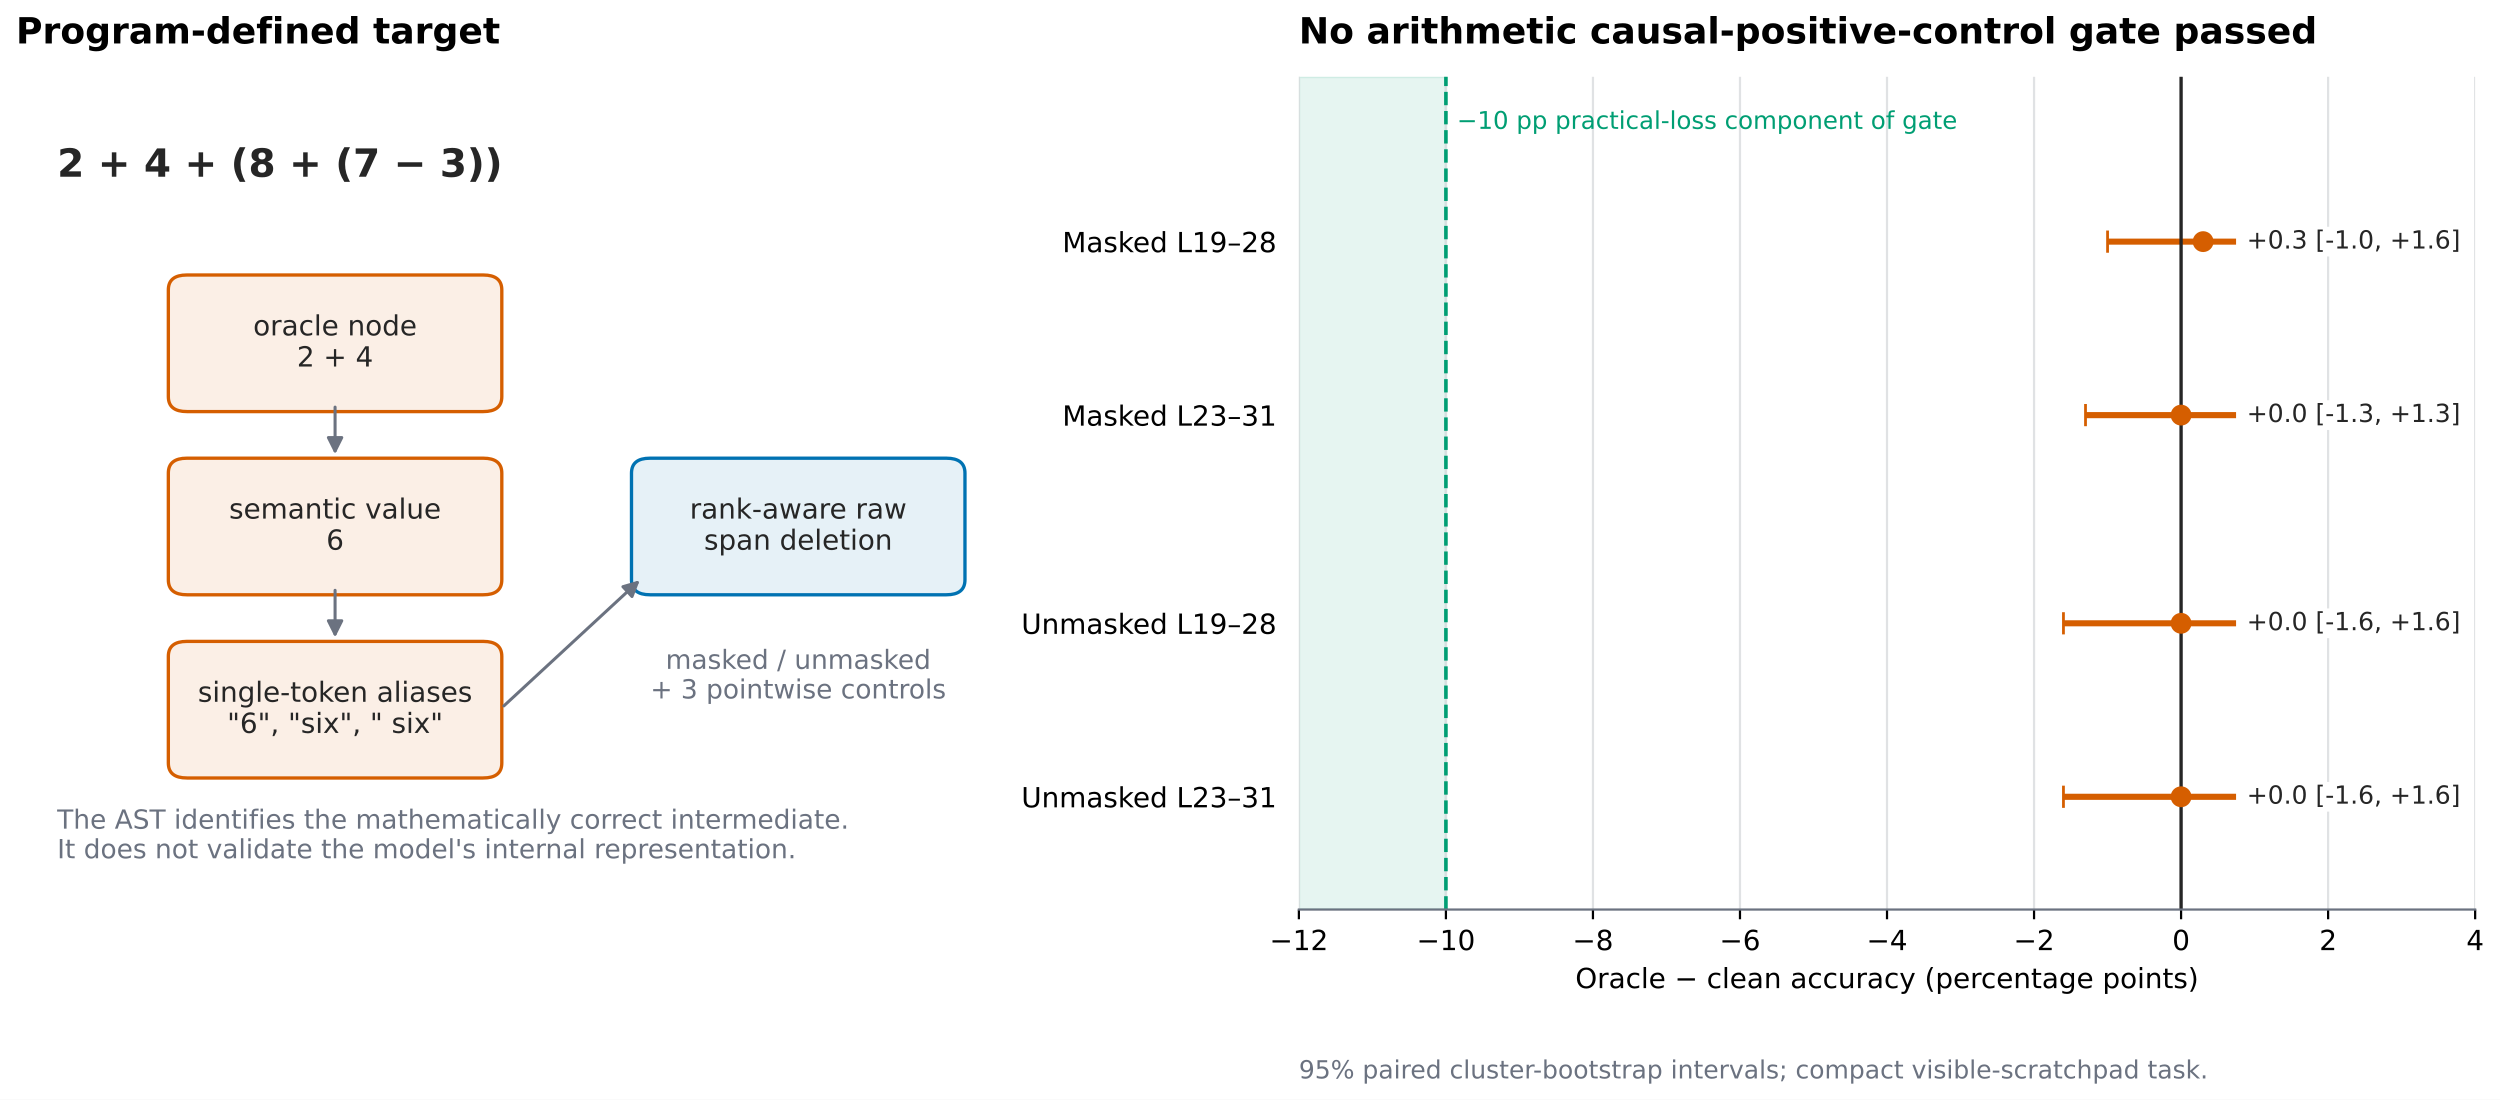
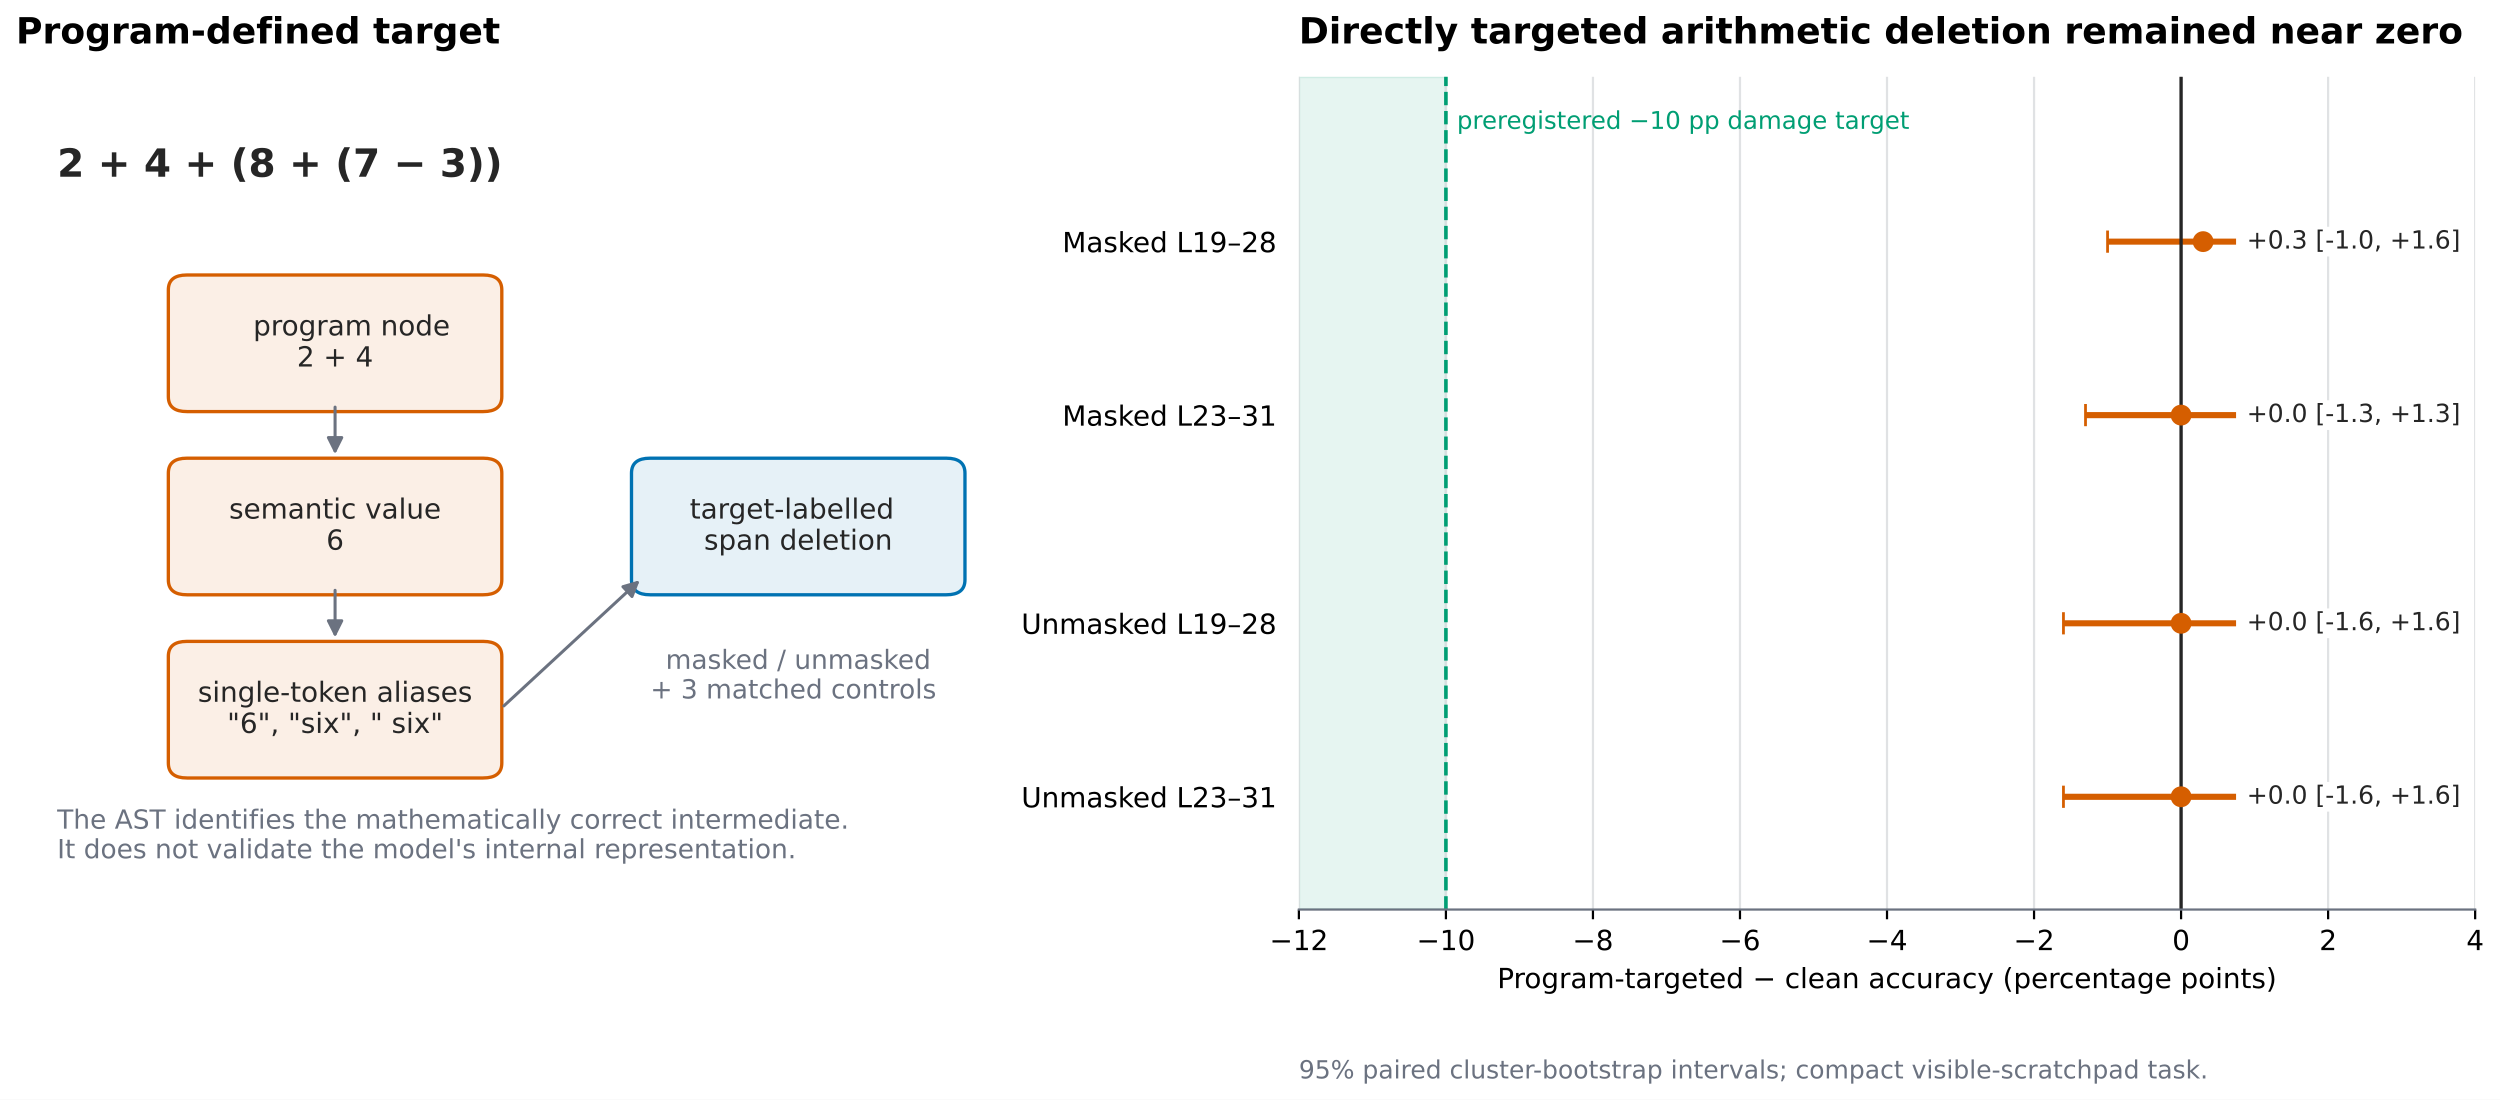
<svg xmlns="http://www.w3.org/2000/svg" xmlns:xlink="http://www.w3.org/1999/xlink" width="899.437pt" height="395.627pt" viewBox="0 0 899.437 395.627" version="1.1">
  <defs>
    <style type="text/css">*{stroke-linejoin: round; stroke-linecap: butt}</style>
  </defs>
  <g id="figure_1">
    <g id="patch_1">
      <path d="M 0 395.627  L 899.437 395.627  L 899.437 0  L 0 0  z " style="fill: #ffffff" />
    </g>
    <g id="axes_1">
      <g id="patch_2">
        <path d="M 67.229 148.074  L 173.873 148.074  Q 180.538 148.074 180.538 142.681  L 180.538 104.334  Q 180.538 98.941 173.873 98.941  L 67.229 98.941  Q 60.563 98.941 60.563 104.334  L 60.563 142.681  Q 60.563 148.074 67.229 148.074  z " clip-path="url(#pd5954add19)" style="fill: #d55e00; fill-opacity: 0.1; stroke: #d55e00; stroke-width: 1.2; stroke-linejoin: miter" />
      </g>
      <g id="patch_3">
        <path d="M 67.229 213.984  L 173.873 213.984  Q 180.538 213.984 180.538 208.592  L 180.538 170.244  Q 180.538 164.851 173.873 164.851  L 67.229 164.851  Q 60.563 164.851 60.563 170.244  L 60.563 208.592  Q 60.563 213.984 67.229 213.984  z " clip-path="url(#pd5954add19)" style="fill: #d55e00; fill-opacity: 0.1; stroke: #d55e00; stroke-width: 1.2; stroke-linejoin: miter" />
      </g>
      <g id="patch_4">
        <path d="M 67.229 279.894  L 173.873 279.894  Q 180.538 279.894 180.538 274.502  L 180.538 236.154  Q 180.538 230.761 173.873 230.761  L 67.229 230.761  Q 60.563 230.761 60.563 236.154  L 60.563 274.502  Q 60.563 279.894 67.229 279.894  z " clip-path="url(#pd5954add19)" style="fill: #d55e00; fill-opacity: 0.1; stroke: #d55e00; stroke-width: 1.2; stroke-linejoin: miter" />
      </g>
      <g id="patch_5">
        <path d="M 233.861 213.984  L 340.505 213.984  Q 347.17 213.984 347.17 208.592  L 347.17 170.244  Q 347.17 164.851 340.505 164.851  L 233.861 164.851  Q 227.195 164.851 227.195 170.244  L 227.195 208.592  Q 227.195 213.984 233.861 213.984  z " clip-path="url(#pd5954add19)" style="fill: #0072b2; fill-opacity: 0.1; stroke: #0072b2; stroke-width: 1.2; stroke-linejoin: miter" />
      </g>
      <g id="patch_6">
        <path d="M 120.551 146.478  Q 120.551 154.966 120.551 162.224  " clip-path="url(#pd5954add19)" style="fill: none; stroke: #6b7280; stroke-width: 1.1; stroke-linecap: round" />
        <path d="M 122.951 157.424  L 120.551 162.224  L 118.151 157.424  z " clip-path="url(#pd5954add19)" style="fill: #6b7280; stroke: #6b7280; stroke-width: 1.1; stroke-linecap: round" />
      </g>
      <g id="patch_7">
        <path d="M 120.551 212.388  Q 120.551 220.876 120.551 228.134  " clip-path="url(#pd5954add19)" style="fill: none; stroke: #6b7280; stroke-width: 1.1; stroke-linecap: round" />
        <path d="M 122.951 223.334  L 120.551 228.134  L 118.151 223.334  z " clip-path="url(#pd5954add19)" style="fill: #6b7280; stroke: #6b7280; stroke-width: 1.1; stroke-linecap: round" />
      </g>
      <g id="patch_8">
        <path d="M 181.269 253.967  Q 205.721 231.358 229.269 209.584  " clip-path="url(#pd5954add19)" style="fill: none; stroke: #6b7280; stroke-width: 1.1; stroke-linecap: round" />
        <path d="M 224.116 211.081  L 229.269 209.584  L 227.374 214.605  z " clip-path="url(#pd5954add19)" style="fill: #6b7280; stroke: #6b7280; stroke-width: 1.1; stroke-linecap: round" />
      </g>
      <g id="text_1">
        <text style="fill: #262626; font: 600 14px 'DejaVu Sans'; text-anchor: start" x="20.572" y="63.589" transform="rotate(-0 20.57172 63.58901)">2 + 4 + (8 + (7 − 3))</text>
      </g>
      <g id="text_2">
-         <text style="fill: #262626; font: 10px 'DejaVu Sans'" transform="translate(91.08914 120.6679)">oracle node</text>
+         <text style="fill: #262626; font: 10px 'DejaVu Sans'" transform="translate(91.08914 120.6679)">program node</text>
        <text style="fill: #262626; font: 10px 'DejaVu Sans'" transform="translate(106.8204 131.8657)">2 + 4</text>
      </g>
      <g id="text_3">
        <text style="fill: #262626; font: 10px 'DejaVu Sans'" transform="translate(82.42117 186.5781)">semantic value</text>
        <text style="fill: #262626; font: 10px 'DejaVu Sans'" transform="translate(117.3696 197.7759)">6</text>
      </g>
      <g id="text_4">
        <text style="fill: #262626; font: 10px 'DejaVu Sans'" transform="translate(71.18445 252.4884)">single-token aliases</text>
        <text style="fill: #262626; font: 10px 'DejaVu Sans'" transform="translate(81.71805 263.6862)">"6", "six", " six"</text>
      </g>
      <g id="text_5">
-         <text style="fill: #262626; font: 10px 'DejaVu Sans'" transform="translate(248.1609 186.5781)">rank-aware raw</text>
+         <text style="fill: #262626; font: 10px 'DejaVu Sans'" transform="translate(248.1609 186.5781)">target-labelled</text>
        <text style="fill: #262626; font: 10px 'DejaVu Sans'" transform="translate(253.2882 197.7759)">span deletion</text>
      </g>
      <g id="text_6">
        <text style="fill: #6b7280; font: 9.5px 'DejaVu Sans'" transform="translate(239.4853 240.6467)">masked / unmasked</text>
-         <text style="fill: #6b7280; font: 9.5px 'DejaVu Sans'" transform="translate(233.9991 251.2846)">+ 3 pointwise controls</text>
+         <text style="fill: #6b7280; font: 9.5px 'DejaVu Sans'" transform="translate(233.9991 251.2846)">+ 3 matched controls</text>
      </g>
      <g id="text_7">
        <text style="fill: #6b7280; font: 9.5px 'DejaVu Sans'" transform="translate(20.57172 298.1388)">The AST identifies the mathematically correct intermediate.</text>
        <text style="fill: #6b7280; font: 9.5px 'DejaVu Sans'" transform="translate(20.57172 308.7767)">It does not validate the model's internal representation.</text>
      </g>
      <g id="text_8">
        <text style="font: 700 13px 'DejaVu Sans'; text-anchor: start" x="5.76" y="15.638" transform="rotate(-0 5.76 15.63797)">Program-defined target</text>
      </g>
    </g>
    <g id="axes_2">
      <g id="patch_9">
        <path d="M 467.304 327.23  L 890.496 327.23  L 890.496 27.638  L 467.304 27.638  z " style="fill: #ffffff" />
      </g>
      <g id="patch_10">
        <path d="M 467.304 327.23  L 520.203 327.23  L 520.203 27.638  L 467.304 27.638  z " clip-path="url(#pde4b9b4760)" style="fill: #009e73; fill-opacity: 0.1; stroke: #009e73; stroke-opacity: 0.1; stroke-linejoin: miter" />
      </g>
      <g id="matplotlib.axis_1">
        <g id="xtick_1">
          <g id="line2d_1">
            <path d="M 467.304 327.23  L 467.304 27.638  " clip-path="url(#pde4b9b4760)" style="fill: none; stroke: #d8dadd; stroke-opacity: 0.8; stroke-width: 0.8; stroke-linecap: square" />
          </g>
          <g id="line2d_2">
            <defs>
              <path id="mb55f3551c3" d="M 0 0  L 0 3.5  " style="stroke: #000000; stroke-width: 0.8" />
            </defs>
            <g>
              <use xlink:href="#mb55f3551c3" x="467.304" y="327.23" style="stroke: #000000; stroke-width: 0.8" />
            </g>
          </g>
          <g id="text_9">
            <text style="font: 10px 'DejaVu Sans'; text-anchor: middle" x="467.304" y="341.828" transform="rotate(-0 467.3039 341.8284)">−12</text>
          </g>
        </g>
        <g id="xtick_2">
          <g id="line2d_3">
            <path d="M 520.203 327.23  L 520.203 27.638  " clip-path="url(#pde4b9b4760)" style="fill: none; stroke: #d8dadd; stroke-opacity: 0.8; stroke-width: 0.8; stroke-linecap: square" />
          </g>
          <g id="line2d_4">
            <g>
              <use xlink:href="#mb55f3551c3" x="520.203" y="327.23" style="stroke: #000000; stroke-width: 0.8" />
            </g>
          </g>
          <g id="text_10">
            <text style="font: 10px 'DejaVu Sans'; text-anchor: middle" x="520.203" y="341.828" transform="rotate(-0 520.2029 341.8284)">−10</text>
          </g>
        </g>
        <g id="xtick_3">
          <g id="line2d_5">
            <path d="M 573.102 327.23  L 573.102 27.638  " clip-path="url(#pde4b9b4760)" style="fill: none; stroke: #d8dadd; stroke-opacity: 0.8; stroke-width: 0.8; stroke-linecap: square" />
          </g>
          <g id="line2d_6">
            <g>
              <use xlink:href="#mb55f3551c3" x="573.102" y="327.23" style="stroke: #000000; stroke-width: 0.8" />
            </g>
          </g>
          <g id="text_11">
            <text style="font: 10px 'DejaVu Sans'; text-anchor: middle" x="573.102" y="341.828" transform="rotate(-0 573.1019 341.8284)">−8</text>
          </g>
        </g>
        <g id="xtick_4">
          <g id="line2d_7">
            <path d="M 626.001 327.23  L 626.001 27.638  " clip-path="url(#pde4b9b4760)" style="fill: none; stroke: #d8dadd; stroke-opacity: 0.8; stroke-width: 0.8; stroke-linecap: square" />
          </g>
          <g id="line2d_8">
            <g>
              <use xlink:href="#mb55f3551c3" x="626.001" y="327.23" style="stroke: #000000; stroke-width: 0.8" />
            </g>
          </g>
          <g id="text_12">
            <text style="font: 10px 'DejaVu Sans'; text-anchor: middle" x="626.001" y="341.828" transform="rotate(-0 626.0009 341.8284)">−6</text>
          </g>
        </g>
        <g id="xtick_5">
          <g id="line2d_9">
            <path d="M 678.9 327.23  L 678.9 27.638  " clip-path="url(#pde4b9b4760)" style="fill: none; stroke: #d8dadd; stroke-opacity: 0.8; stroke-width: 0.8; stroke-linecap: square" />
          </g>
          <g id="line2d_10">
            <g>
              <use xlink:href="#mb55f3551c3" x="678.9" y="327.23" style="stroke: #000000; stroke-width: 0.8" />
            </g>
          </g>
          <g id="text_13">
            <text style="font: 10px 'DejaVu Sans'; text-anchor: middle" x="678.9" y="341.828" transform="rotate(-0 678.8999 341.8284)">−4</text>
          </g>
        </g>
        <g id="xtick_6">
          <g id="line2d_11">
            <path d="M 731.799 327.23  L 731.799 27.638  " clip-path="url(#pde4b9b4760)" style="fill: none; stroke: #d8dadd; stroke-opacity: 0.8; stroke-width: 0.8; stroke-linecap: square" />
          </g>
          <g id="line2d_12">
            <g>
              <use xlink:href="#mb55f3551c3" x="731.799" y="327.23" style="stroke: #000000; stroke-width: 0.8" />
            </g>
          </g>
          <g id="text_14">
            <text style="font: 10px 'DejaVu Sans'; text-anchor: middle" x="731.799" y="341.828" transform="rotate(-0 731.799 341.8284)">−2</text>
          </g>
        </g>
        <g id="xtick_7">
          <g id="line2d_13">
            <path d="M 784.698 327.23  L 784.698 27.638  " clip-path="url(#pde4b9b4760)" style="fill: none; stroke: #d8dadd; stroke-opacity: 0.8; stroke-width: 0.8; stroke-linecap: square" />
          </g>
          <g id="line2d_14">
            <g>
              <use xlink:href="#mb55f3551c3" x="784.698" y="327.23" style="stroke: #000000; stroke-width: 0.8" />
            </g>
          </g>
          <g id="text_15">
            <text style="font: 10px 'DejaVu Sans'; text-anchor: middle" x="784.698" y="341.828" transform="rotate(-0 784.698 341.8284)">0</text>
          </g>
        </g>
        <g id="xtick_8">
          <g id="line2d_15">
            <path d="M 837.597 327.23  L 837.597 27.638  " clip-path="url(#pde4b9b4760)" style="fill: none; stroke: #d8dadd; stroke-opacity: 0.8; stroke-width: 0.8; stroke-linecap: square" />
          </g>
          <g id="line2d_16">
            <g>
              <use xlink:href="#mb55f3551c3" x="837.597" y="327.23" style="stroke: #000000; stroke-width: 0.8" />
            </g>
          </g>
          <g id="text_16">
            <text style="font: 10px 'DejaVu Sans'; text-anchor: middle" x="837.597" y="341.828" transform="rotate(-0 837.597 341.8284)">2</text>
          </g>
        </g>
        <g id="xtick_9">
          <g id="line2d_17">
            <path d="M 890.496 327.23  L 890.496 27.638  " clip-path="url(#pde4b9b4760)" style="fill: none; stroke: #d8dadd; stroke-opacity: 0.8; stroke-width: 0.8; stroke-linecap: square" />
          </g>
          <g id="line2d_18">
            <g>
              <use xlink:href="#mb55f3551c3" x="890.496" y="327.23" style="stroke: #000000; stroke-width: 0.8" />
            </g>
          </g>
          <g id="text_17">
            <text style="font: 10px 'DejaVu Sans'; text-anchor: middle" x="890.496" y="341.828" transform="rotate(-0 890.496 341.8284)">4</text>
          </g>
        </g>
        <g id="text_18">
-           <text style="font: 10px 'DejaVu Sans'; text-anchor: middle" x="678.9" y="355.507" transform="rotate(-0 678.8999 355.5065)">Oracle − clean accuracy (percentage points)</text>
+           <text style="font: 10px 'DejaVu Sans'; text-anchor: middle" x="678.9" y="355.507" transform="rotate(-0 678.8999 355.5065)">Program-targeted − clean accuracy (percentage points)</text>
        </g>
      </g>
      <g id="matplotlib.axis_2">
        <g id="ytick_1">
          <g id="line2d_19" />
          <g id="text_19">
            <text style="font: 10px 'DejaVu Sans'; text-anchor: end" x="459.304" y="90.731" transform="rotate(-0 459.3039 90.73144)">Masked L19–28</text>
          </g>
        </g>
        <g id="ytick_2">
          <g id="line2d_20" />
          <g id="text_20">
            <text style="font: 10px 'DejaVu Sans'; text-anchor: end" x="459.304" y="153.146" transform="rotate(-0 459.3039 153.1464)">Masked L23–31</text>
          </g>
        </g>
        <g id="ytick_3">
          <g id="line2d_21" />
          <g id="text_21">
            <text style="font: 10px 'DejaVu Sans'; text-anchor: end" x="459.304" y="228.044" transform="rotate(-0 459.3039 228.0444)">Unmasked L19–28</text>
          </g>
        </g>
        <g id="ytick_4">
          <g id="line2d_22" />
          <g id="text_22">
            <text style="font: 10px 'DejaVu Sans'; text-anchor: end" x="459.304" y="290.459" transform="rotate(-0 459.3039 290.4594)">Unmasked L23–31</text>
          </g>
        </g>
      </g>
      <g id="LineCollection_1">
        <path d="M 758.248 86.932  L 827.017 86.932  " clip-path="url(#pde4b9b4760)" style="fill: none; stroke: #d55e00; stroke-width: 2.2" />
      </g>
      <g id="line2d_23">
        <defs>
          <path id="ma60ccce8c5" d="M 0 4  L 0 -4  " style="stroke: #d55e00" />
        </defs>
        <g clip-path="url(#pde4b9b4760)">
          <use xlink:href="#ma60ccce8c5" x="758.248" y="86.932" style="fill: #d55e00; stroke: #d55e00" />
        </g>
      </g>
      <g id="line2d_24">
        <g clip-path="url(#pde4b9b4760)">
          <use xlink:href="#ma60ccce8c5" x="827.017" y="86.932" style="fill: #d55e00; stroke: #d55e00" />
        </g>
      </g>
      <g id="LineCollection_2">
        <path d="M 750.314 149.347  L 819.082 149.347  " clip-path="url(#pde4b9b4760)" style="fill: none; stroke: #d55e00; stroke-width: 2.2" />
      </g>
      <g id="line2d_25">
        <g clip-path="url(#pde4b9b4760)">
          <use xlink:href="#ma60ccce8c5" x="750.314" y="149.347" style="fill: #d55e00; stroke: #d55e00" />
        </g>
      </g>
      <g id="line2d_26">
        <g clip-path="url(#pde4b9b4760)">
          <use xlink:href="#ma60ccce8c5" x="819.082" y="149.347" style="fill: #d55e00; stroke: #d55e00" />
        </g>
      </g>
      <g id="LineCollection_3">
        <path d="M 742.379 224.245  L 827.017 224.245  " clip-path="url(#pde4b9b4760)" style="fill: none; stroke: #d55e00; stroke-width: 2.2" />
      </g>
      <g id="line2d_27">
        <g clip-path="url(#pde4b9b4760)">
          <use xlink:href="#ma60ccce8c5" x="742.379" y="224.245" style="fill: #d55e00; stroke: #d55e00" />
        </g>
      </g>
      <g id="line2d_28">
        <g clip-path="url(#pde4b9b4760)">
          <use xlink:href="#ma60ccce8c5" x="827.017" y="224.245" style="fill: #d55e00; stroke: #d55e00" />
        </g>
      </g>
      <g id="LineCollection_4">
        <path d="M 742.379 286.66  L 827.017 286.66  " clip-path="url(#pde4b9b4760)" style="fill: none; stroke: #d55e00; stroke-width: 2.2" />
      </g>
      <g id="line2d_29">
        <g clip-path="url(#pde4b9b4760)">
          <use xlink:href="#ma60ccce8c5" x="742.379" y="286.66" style="fill: #d55e00; stroke: #d55e00" />
        </g>
      </g>
      <g id="line2d_30">
        <g clip-path="url(#pde4b9b4760)">
          <use xlink:href="#ma60ccce8c5" x="827.017" y="286.66" style="fill: #d55e00; stroke: #d55e00" />
        </g>
      </g>
      <g id="line2d_31">
        <path d="M 520.203 327.23  L 520.203 27.638  " clip-path="url(#pde4b9b4760)" style="fill: none; stroke-dasharray: 4.81,2.08; stroke-dashoffset: 0; stroke: #009e73; stroke-width: 1.3" />
      </g>
      <g id="line2d_32">
        <path d="M 784.698 327.23  L 784.698 27.638  " clip-path="url(#pde4b9b4760)" style="fill: none; stroke: #262626; stroke-width: 1.2; stroke-linecap: square" />
      </g>
      <g id="line2d_33">
        <defs>
          <path id="m0a54bfc30a" d="M 0 3.25  C 0.862 3.25 1.689 2.908 2.298 2.298  C 2.908 1.689 3.25 0.862 3.25 0  C 3.25 -0.862 2.908 -1.689 2.298 -2.298  C 1.689 -2.908 0.862 -3.25 0 -3.25  C -0.862 -3.25 -1.689 -2.908 -2.298 -2.298  C -2.908 -1.689 -3.25 -0.862 -3.25 0  C -3.25 0.862 -2.908 1.689 -2.298 2.298  C -1.689 2.908 -0.862 3.25 0 3.25  z " style="stroke: #d55e00" />
        </defs>
        <g clip-path="url(#pde4b9b4760)">
          <use xlink:href="#m0a54bfc30a" x="792.633" y="86.932" style="fill: #d55e00; stroke: #d55e00" />
        </g>
      </g>
      <g id="line2d_34">
        <g clip-path="url(#pde4b9b4760)">
          <use xlink:href="#m0a54bfc30a" x="784.698" y="149.347" style="fill: #d55e00; stroke: #d55e00" />
        </g>
      </g>
      <g id="line2d_35">
        <g clip-path="url(#pde4b9b4760)">
          <use xlink:href="#m0a54bfc30a" x="784.698" y="224.245" style="fill: #d55e00; stroke: #d55e00" />
        </g>
      </g>
      <g id="line2d_36">
        <g clip-path="url(#pde4b9b4760)">
          <use xlink:href="#m0a54bfc30a" x="784.698" y="286.66" style="fill: #d55e00; stroke: #d55e00" />
        </g>
      </g>
      <g id="patch_11">
        <path d="M 467.304 327.23  L 890.496 327.23  " style="fill: none; stroke: #6b7280; stroke-width: 0.8; stroke-linejoin: miter; stroke-linecap: square" />
      </g>
      <g id="text_23">
        <g id="patch_12">
          <path d="M 804.483 92.277  L 886.196 92.277  L 886.196 81.587  L 804.483 81.587  z " style="fill: #ffffff" />
        </g>
        <text style="fill: #262626; font: 9px 'DejaVu Sans'; text-anchor: end" x="885.206" y="89.416" transform="rotate(-0 885.2061 89.41566)">+0.3  [-1.0, +1.6]</text>
      </g>
      <g id="text_24">
        <g id="patch_13">
          <path d="M 804.483 154.692  L 886.196 154.692  L 886.196 144.002  L 804.483 144.002  z " style="fill: #ffffff" />
        </g>
        <text style="fill: #262626; font: 9px 'DejaVu Sans'; text-anchor: end" x="885.206" y="151.831" transform="rotate(-0 885.2061 151.8307)">+0.0  [-1.3, +1.3]</text>
      </g>
      <g id="text_25">
        <g id="patch_14">
          <path d="M 804.483 229.59  L 886.196 229.59  L 886.196 218.9  L 804.483 218.9  z " style="fill: #ffffff" />
        </g>
        <text style="fill: #262626; font: 9px 'DejaVu Sans'; text-anchor: end" x="885.206" y="226.729" transform="rotate(-0 885.2061 226.7287)">+0.0  [-1.6, +1.6]</text>
      </g>
      <g id="text_26">
        <g id="patch_15">
          <path d="M 804.483 292.005  L 886.196 292.005  L 886.196 281.315  L 804.483 281.315  z " style="fill: #ffffff" />
        </g>
        <text style="fill: #262626; font: 9px 'DejaVu Sans'; text-anchor: end" x="885.206" y="289.144" transform="rotate(-0 885.2061 289.1437)">+0.0  [-1.6, +1.6]</text>
      </g>
      <g id="text_27">
-         <text style="fill: #009e73; font: 8.8px 'DejaVu Sans'; text-anchor: start" x="524.17" y="46.362" transform="rotate(-0 524.1703 46.36247)">−10 pp practical-loss component of gate</text>
+         <text style="fill: #009e73; font: 8.8px 'DejaVu Sans'; text-anchor: start" x="524.17" y="46.362" transform="rotate(-0 524.1703 46.36247)">preregistered −10 pp damage target</text>
      </g>
      <g id="text_28">
        <text style="fill: #6b7280; font: 9px 'DejaVu Sans'; text-anchor: start" x="467.304" y="387.995" transform="rotate(-0 467.3039 387.9951)">95% paired cluster-bootstrap intervals; compact visible-scratchpad task.</text>
      </g>
      <g id="text_29">
-         <text style="font: 700 13px 'DejaVu Sans'; text-anchor: start" x="467.304" y="15.638" transform="rotate(-0 467.3039 15.63797)">No arithmetic causal-positive-control gate passed</text>
+         <text style="font: 700 13px 'DejaVu Sans'; text-anchor: start" x="467.304" y="15.638" transform="rotate(-0 467.3039 15.63797)">Directly targeted arithmetic deletion remained near zero</text>
      </g>
    </g>
  </g>
  <defs>
    <clipPath id="pd5954add19">
      <rect x="5.76" y="27.638" width="370.293" height="299.592" />
    </clipPath>
    <clipPath id="pde4b9b4760">
      <rect x="467.304" y="27.638" width="423.192" height="299.592" />
    </clipPath>
  </defs>
</svg>
